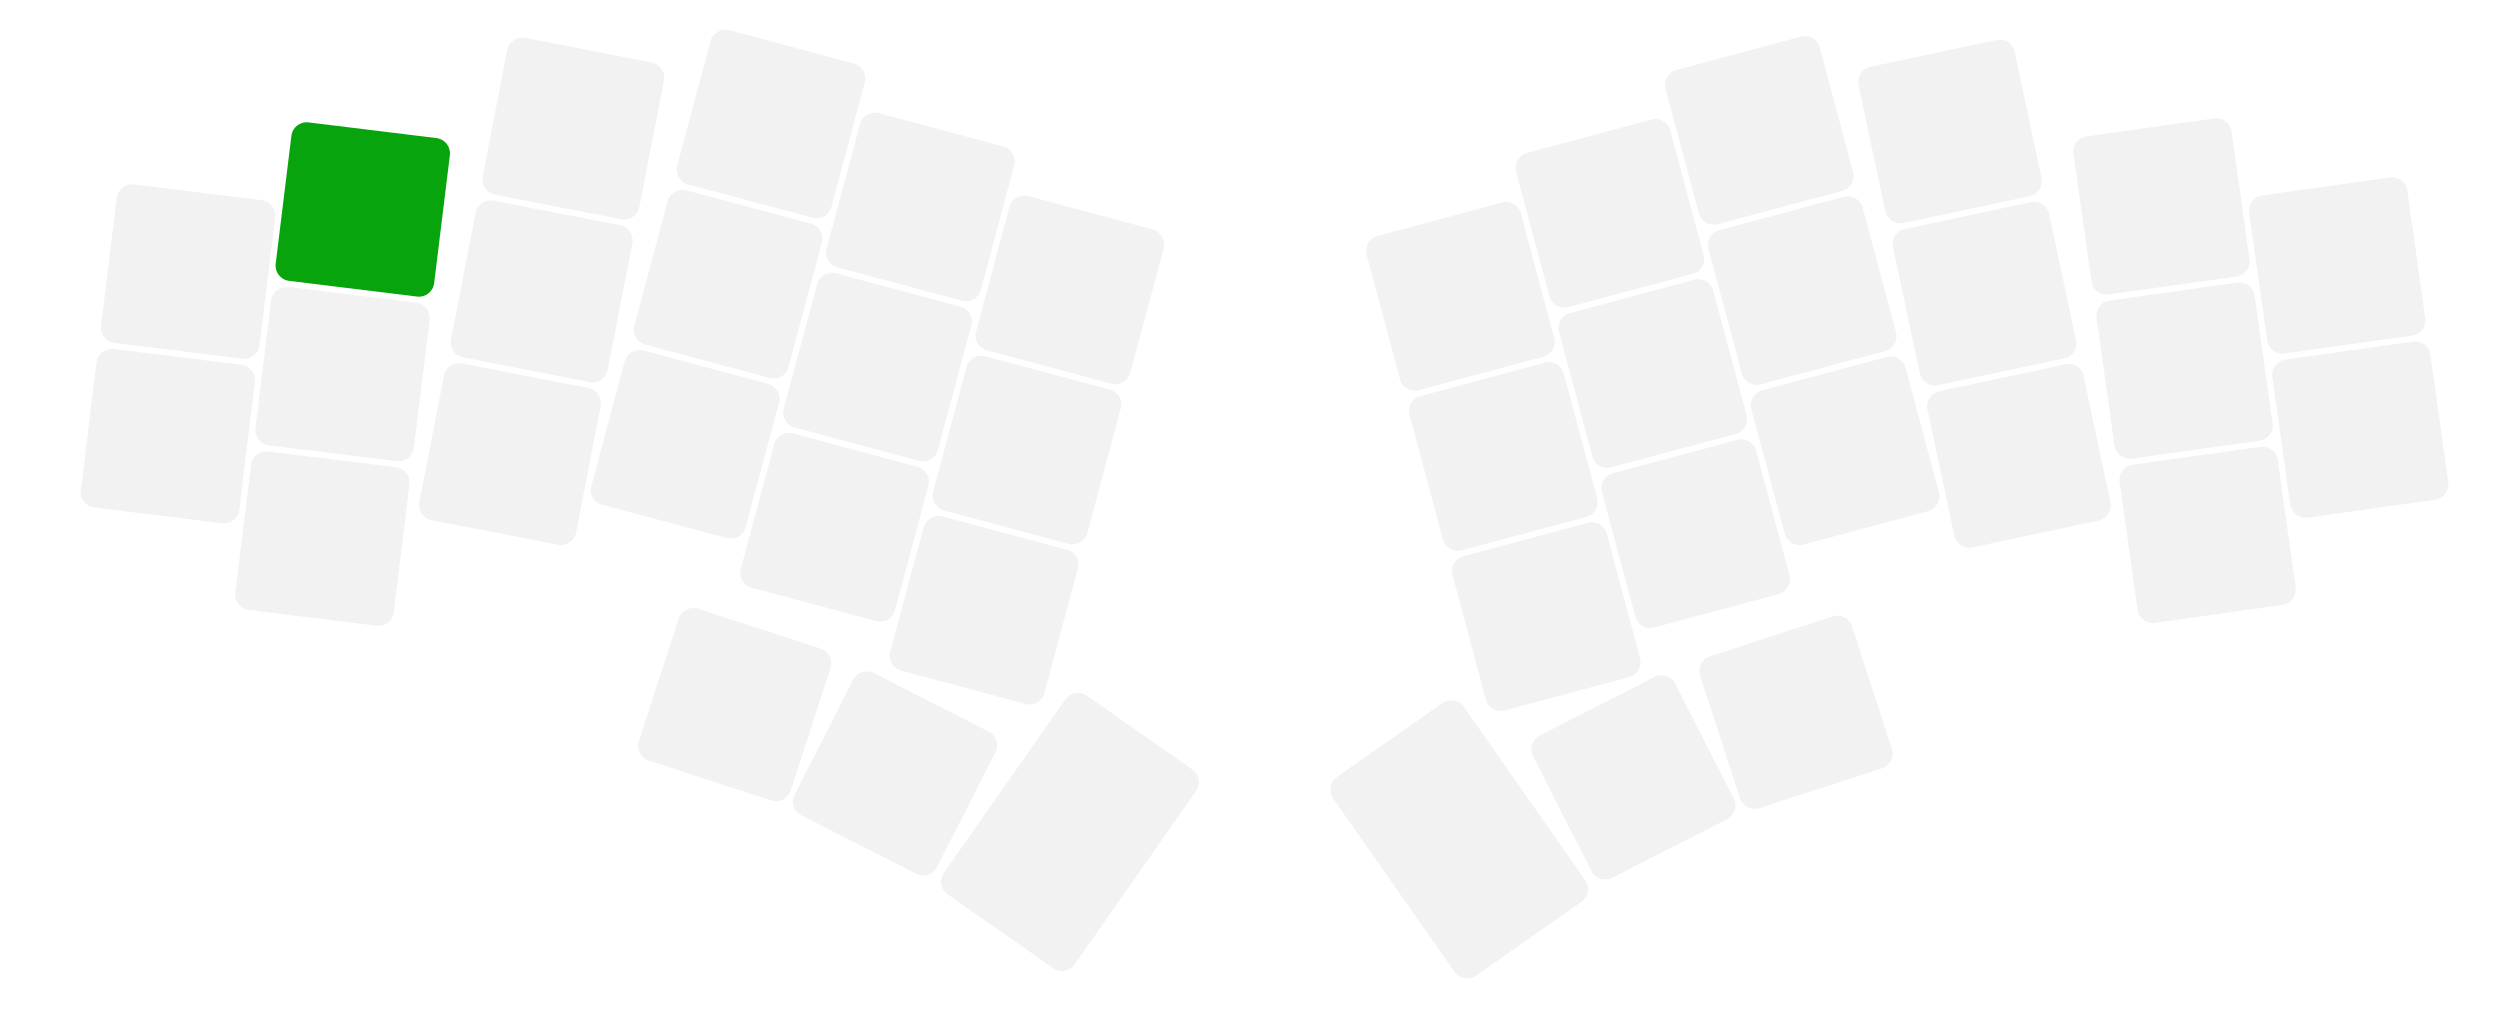
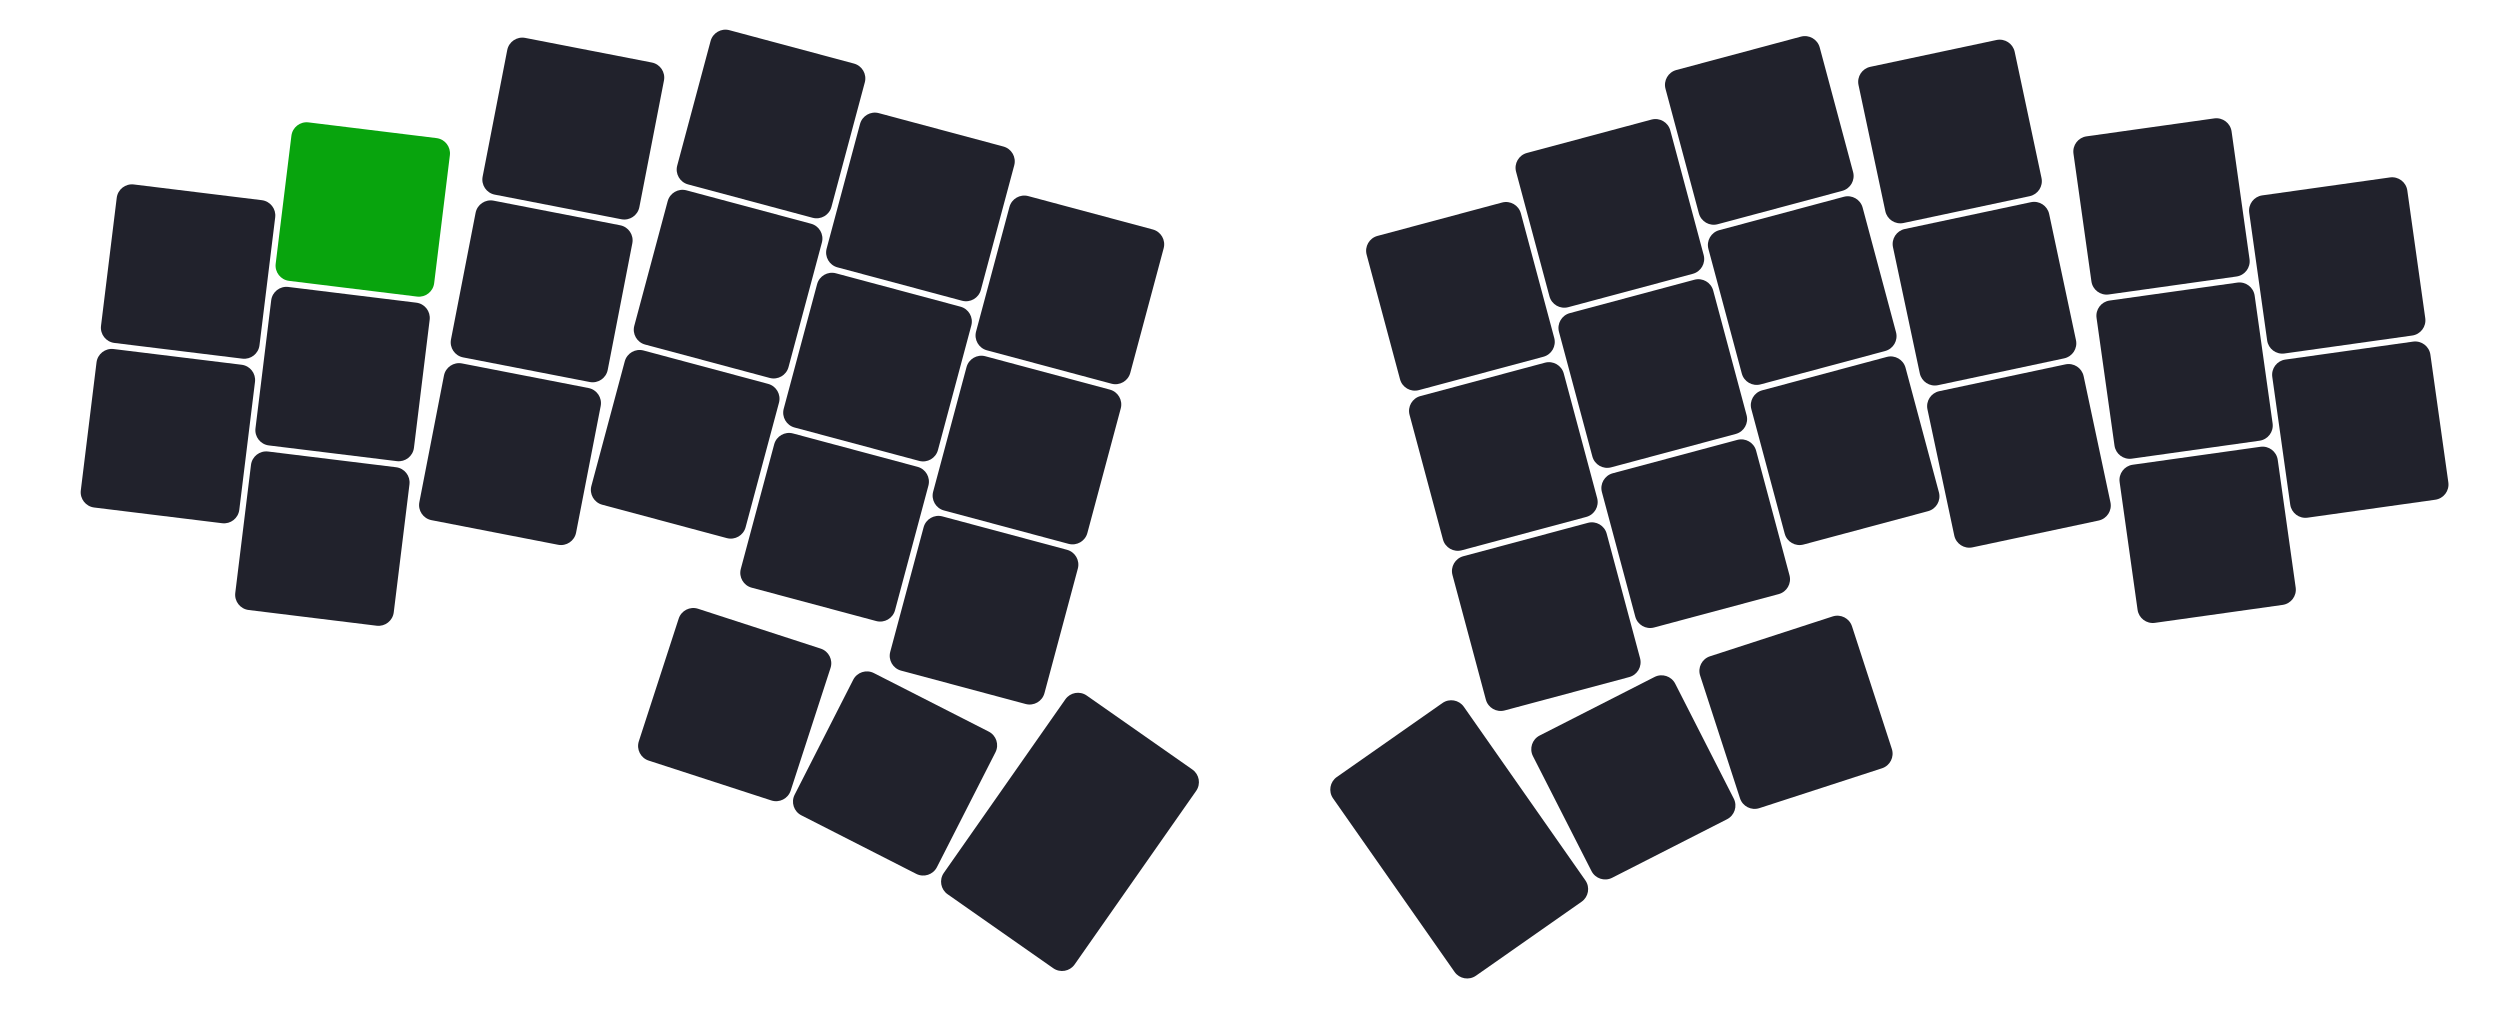
<svg xmlns="http://www.w3.org/2000/svg" xmlns:xlink="http://www.w3.org/1999/xlink" width="814.204px" height="337.029px" viewBox="0 0 814.204 337.029" version="1.1" id="svg5153">
  <style type="text/css" id="style4877">
    .keycap .border { stroke: black; stroke-width: 2; }
    .keycap .inner.border { stroke: rgba(0,0,0,.1); }
    </style>
  <defs id="defs4905">
    <linearGradient id="DCS">
      <stop offset="0%" stop-color="black" stop-opacity="0" id="stop4879" />
      <stop offset="40%" stop-color="black" stop-opacity="0.1" id="stop4881" />
      <stop offset="60%" stop-color="black" stop-opacity="0.1" id="stop4883" />
      <stop offset="100%" stop-color="black" stop-opacity="0" id="stop4885" />
    </linearGradient>
    <linearGradient id="SPACE" x1="0%" x2="0%" y1="0%" y2="100%">
      <stop offset="0%" stop-color="black" stop-opacity="0.1" id="stop4888" />
      <stop offset="20%" stop-color="black" stop-opacity="0.0" id="stop4890" />
      <stop offset="40%" stop-color="black" stop-opacity="0.0" id="stop4892" />
      <stop offset="100%" stop-color="black" stop-opacity="0.1" id="stop4894" />
    </linearGradient>
    <radialGradient id="DSA">
      <stop offset="0%" stop-color="black" stop-opacity="0.1" id="stop4897" />
      <stop offset="10%" stop-color="black" stop-opacity="0.1" id="stop4899" />
      <stop offset="100%" stop-color="black" stop-opacity="0" id="stop4901" />
    </radialGradient>
    <radialGradient id="SA" xlink:href="#DSA" />
  </defs>
  <g transform="translate(10,10)" id="g5151">
    <g transform="translate(5,5)" id="g5149">
      <g class="ghosted  keycap" transform="rotate(7 245.7 0)" id="g4913" style="fill:#08a40d;fill-opacity:1;stroke:none">
        <rect x="84.7" y="44.2" width="52" height="52" rx="5" fill="#cccccc" class="outer border" id="rect4909" style="fill:#08a40d;fill-opacity:1;stroke:none" />
      </g>
-       <g class="ghosted  keycap" transform="rotate(7 245.7 0)" id="g4919" style="fill:#f2f2f2;fill-opacity:1;stroke:none">
-         <rect x="30.7" y="71.2" width="52" height="52" rx="5" fill="#cccccc" class="outer border" id="rect4915" style="display:inline;fill:#f2f2f2;fill-opacity:1;stroke:none" />
+       <g class="ghosted  keycap" transform="rotate(7 245.7 0)" id="g4919" style="fill:#21222c;fill-opacity:1;stroke:none">
+         <rect x="30.7" y="71.2" width="52" height="52" rx="5" fill="#cccccc" class="outer border" id="rect4915" style="display:inline;fill:#21222c;fill-opacity:1;stroke:none" />
      </g>
-       <g class="ghosted  keycap" transform="rotate(7 245.7 0)" id="g4925" style="fill:#f2f2f2;fill-opacity:1;stroke:none">
-         <rect x="84.7" y="98.2" width="52" height="52" rx="5" fill="#cccccc" class="outer border" id="rect4921" style="fill:#f2f2f2;fill-opacity:1;stroke:none" />
+       <g class="ghosted  keycap" transform="rotate(7 245.7 0)" id="g4925" style="fill:#21222c;fill-opacity:1;stroke:none">
+         <rect x="84.7" y="98.2" width="52" height="52" rx="5" fill="#cccccc" class="outer border" id="rect4921" style="fill:#21222c;fill-opacity:1;stroke:none" />
      </g>
-       <g class="ghosted  keycap" transform="rotate(7 245.7 0)" id="g4931" style="fill:#f2f2f2;fill-opacity:1;stroke:none">
-         <rect x="30.7" y="125.2" width="52" height="52" rx="5" fill="#cccccc" class="outer border" id="rect4927" style="fill:#f2f2f2;fill-opacity:1;stroke:none" />
+       <g class="ghosted  keycap" transform="rotate(7 245.7 0)" id="g4931" style="fill:#21222c;fill-opacity:1;stroke:none">
+         <rect x="30.7" y="125.2" width="52" height="52" rx="5" fill="#cccccc" class="outer border" id="rect4927" style="fill:#21222c;fill-opacity:1;stroke:none" />
      </g>
-       <g class="ghosted  keycap" transform="rotate(7 245.7 0)" id="g4937" style="fill:#f2f2f2;fill-opacity:1;stroke:none">
-         <rect x="84.7" y="152.2" width="52" height="52" rx="5" fill="#cccccc" class="outer border" id="rect4933" style="fill:#f2f2f2;fill-opacity:1;stroke:none" />
+       <g class="ghosted  keycap" transform="rotate(7 245.7 0)" id="g4937" style="fill:#21222c;fill-opacity:1;stroke:none">
+         <rect x="84.7" y="152.2" width="52" height="52" rx="5" fill="#cccccc" class="outer border" id="rect4933" style="fill:#21222c;fill-opacity:1;stroke:none" />
      </g>
-       <g class="ghosted  keycap" transform="rotate(11 245.7 0)" id="g4943" style="fill:#f2f2f2;fill-opacity:1;stroke:none">
-         <rect x="152.2" y="14.5" width="52" height="52" rx="5" fill="#cccccc" class="outer border" id="rect4939" style="fill:#f2f2f2;fill-opacity:1;stroke:none" />
+       <g class="ghosted  keycap" transform="rotate(11 245.7 0)" id="g4943" style="fill:#21222c;fill-opacity:1;stroke:none">
+         <rect x="152.2" y="14.5" width="52" height="52" rx="5" fill="#cccccc" class="outer border" id="rect4939" style="fill:#21222c;fill-opacity:1;stroke:none" />
      </g>
-       <g class="ghosted  keycap" transform="rotate(11 245.7 0)" id="g4949" style="fill:#f2f2f2;fill-opacity:1;stroke:none">
-         <rect x="152.2" y="68.5" width="52" height="52" rx="5" fill="#cccccc" class="outer border" id="rect4945" style="fill:#f2f2f2;fill-opacity:1;stroke:none" />
+       <g class="ghosted  keycap" transform="rotate(11 245.7 0)" id="g4949" style="fill:#21222c;fill-opacity:1;stroke:none">
+         <rect x="152.2" y="68.5" width="52" height="52" rx="5" fill="#cccccc" class="outer border" id="rect4945" style="fill:#21222c;fill-opacity:1;stroke:none" />
      </g>
-       <g class="ghosted  keycap" transform="rotate(11 245.7 0)" id="g4955" style="fill:#f2f2f2;fill-opacity:1;stroke:none">
-         <rect x="152.2" y="122.5" width="52" height="52" rx="5" fill="#cccccc" class="outer border" id="rect4951" style="fill:#f2f2f2;fill-opacity:1;stroke:none" />
+       <g class="ghosted  keycap" transform="rotate(11 245.7 0)" id="g4955" style="fill:#21222c;fill-opacity:1;stroke:none">
+         <rect x="152.2" y="122.5" width="52" height="52" rx="5" fill="#cccccc" class="outer border" id="rect4951" style="fill:#21222c;fill-opacity:1;stroke:none" />
      </g>
-       <g class="ghosted  keycap" transform="rotate(15 245.7 0)" id="g4961" style="fill:#f2f2f2;fill-opacity:1;stroke:none">
-         <rect x="217" y="1" width="52" height="52" rx="5" fill="#cccccc" class="outer border" id="rect4957" style="fill:#f2f2f2;fill-opacity:1;stroke:none" />
+       <g class="ghosted  keycap" transform="rotate(15 245.7 0)" id="g4961" style="fill:#21222c;fill-opacity:1;stroke:none">
+         <rect x="217" y="1" width="52" height="52" rx="5" fill="#cccccc" class="outer border" id="rect4957" style="fill:#21222c;fill-opacity:1;stroke:none" />
      </g>
-       <g class="ghosted  keycap" transform="rotate(15 245.7 0)" id="g4967" style="fill:#f2f2f2;fill-opacity:1;stroke:none">
-         <rect x="271" y="14.5" width="52" height="52" rx="5" fill="#cccccc" class="outer border" id="rect4963" style="fill:#f2f2f2;fill-opacity:1;stroke:none" />
+       <g class="ghosted  keycap" transform="rotate(15 245.7 0)" id="g4967" style="fill:#21222c;fill-opacity:1;stroke:none">
+         <rect x="271" y="14.5" width="52" height="52" rx="5" fill="#cccccc" class="outer border" id="rect4963" style="fill:#21222c;fill-opacity:1;stroke:none" />
      </g>
-       <g class="ghosted  keycap" transform="rotate(15 245.7 0)" id="g4973" style="fill:#f2f2f2;fill-opacity:1;stroke:none">
-         <rect x="325" y="28" width="52" height="52" rx="5" fill="#cccccc" class="outer border" id="rect4969" style="fill:#f2f2f2;fill-opacity:1;stroke:none" />
+       <g class="ghosted  keycap" transform="rotate(15 245.7 0)" id="g4973" style="fill:#21222c;fill-opacity:1;stroke:none">
+         <rect x="325" y="28" width="52" height="52" rx="5" fill="#cccccc" class="outer border" id="rect4969" style="fill:#21222c;fill-opacity:1;stroke:none" />
      </g>
-       <g class="ghosted  keycap" transform="rotate(15 245.7 0)" id="g4979" style="fill:#f2f2f2;fill-opacity:1;stroke:none">
-         <rect x="217" y="55" width="52" height="52" rx="5" fill="#cccccc" class="outer border" id="rect4975" style="fill:#f2f2f2;fill-opacity:1;stroke:none" />
+       <g class="ghosted  keycap" transform="rotate(15 245.7 0)" id="g4979" style="fill:#21222c;fill-opacity:1;stroke:none">
+         <rect x="217" y="55" width="52" height="52" rx="5" fill="#cccccc" class="outer border" id="rect4975" style="fill:#21222c;fill-opacity:1;stroke:none" />
      </g>
-       <g class="ghosted  keycap" transform="rotate(15 245.7 0)" id="g4985" style="fill:#f2f2f2;fill-opacity:1;stroke:none">
-         <rect x="271" y="68.5" width="52" height="52" rx="5" fill="#cccccc" class="outer border" id="rect4981" style="fill:#f2f2f2;fill-opacity:1;stroke:none" />
+       <g class="ghosted  keycap" transform="rotate(15 245.7 0)" id="g4985" style="fill:#21222c;fill-opacity:1;stroke:none">
+         <rect x="271" y="68.5" width="52" height="52" rx="5" fill="#cccccc" class="outer border" id="rect4981" style="fill:#21222c;fill-opacity:1;stroke:none" />
      </g>
-       <g class="ghosted  keycap" transform="rotate(15 245.7 0)" id="g4991" style="fill:#f2f2f2;fill-opacity:1;stroke:none">
-         <rect x="325" y="82" width="52" height="52" rx="5" fill="#cccccc" class="outer border" id="rect4987" style="fill:#f2f2f2;fill-opacity:1;stroke:none" />
+       <g class="ghosted  keycap" transform="rotate(15 245.7 0)" id="g4991" style="fill:#21222c;fill-opacity:1;stroke:none">
+         <rect x="325" y="82" width="52" height="52" rx="5" fill="#cccccc" class="outer border" id="rect4987" style="fill:#21222c;fill-opacity:1;stroke:none" />
      </g>
-       <g class="ghosted  keycap" transform="rotate(15 245.7 0)" id="g4997" style="fill:#f2f2f2;fill-opacity:1;stroke:none">
-         <rect x="217" y="109" width="52" height="52" rx="5" fill="#cccccc" class="outer border" id="rect4993" style="fill:#f2f2f2;fill-opacity:1;stroke:none" />
+       <g class="ghosted  keycap" transform="rotate(15 245.7 0)" id="g4997" style="fill:#21222c;fill-opacity:1;stroke:none">
+         <rect x="217" y="109" width="52" height="52" rx="5" fill="#cccccc" class="outer border" id="rect4993" style="fill:#21222c;fill-opacity:1;stroke:none" />
      </g>
-       <g class="ghosted  keycap" transform="rotate(15 245.7 0)" id="g5003" style="fill:#f2f2f2;fill-opacity:1;stroke:none">
-         <rect x="271" y="122.5" width="52" height="52" rx="5" fill="#cccccc" class="outer border" id="rect4999" style="fill:#f2f2f2;fill-opacity:1;stroke:none" />
+       <g class="ghosted  keycap" transform="rotate(15 245.7 0)" id="g5003" style="fill:#21222c;fill-opacity:1;stroke:none">
+         <rect x="271" y="122.5" width="52" height="52" rx="5" fill="#cccccc" class="outer border" id="rect4999" style="fill:#21222c;fill-opacity:1;stroke:none" />
      </g>
-       <g class="ghosted  keycap" transform="rotate(15 245.7 0)" id="g5009" style="fill:#f2f2f2;fill-opacity:1;stroke:none">
-         <rect x="325" y="136" width="52" height="52" rx="5" fill="#cccccc" class="outer border" id="rect5005" style="fill:#f2f2f2;fill-opacity:1;stroke:none" />
+       <g class="ghosted  keycap" transform="rotate(15 245.7 0)" id="g5009" style="fill:#21222c;fill-opacity:1;stroke:none">
+         <rect x="325" y="136" width="52" height="52" rx="5" fill="#cccccc" class="outer border" id="rect5005" style="fill:#21222c;fill-opacity:1;stroke:none" />
      </g>
-       <g class="ghosted  keycap" transform="rotate(18 245.7 0)" id="g5015" style="fill:#f2f2f2;fill-opacity:1;stroke:none">
-         <rect x="265.6" y="184.6" width="52" height="52" rx="5" fill="#cccccc" class="outer border" id="rect5011" style="fill:#f2f2f2;fill-opacity:1;stroke:none" />
+       <g class="ghosted  keycap" transform="rotate(18 245.7 0)" id="g5015" style="fill:#21222c;fill-opacity:1;stroke:none">
+         <rect x="265.6" y="184.6" width="52" height="52" rx="5" fill="#cccccc" class="outer border" id="rect5011" style="fill:#21222c;fill-opacity:1;stroke:none" />
      </g>
-       <g class="ghosted  keycap" transform="rotate(27 245.7 0)" id="g5021" style="fill:#f2f2f2;fill-opacity:1;stroke:none">
-         <rect x="354.7" y="171.1" width="52" height="52" rx="5" fill="#cccccc" class="outer border" id="rect5017" style="fill:#f2f2f2;fill-opacity:1;stroke:none" />
+       <g class="ghosted  keycap" transform="rotate(27 245.7 0)" id="g5021" style="fill:#21222c;fill-opacity:1;stroke:none">
+         <rect x="354.7" y="171.1" width="52" height="52" rx="5" fill="#cccccc" class="outer border" id="rect5017" style="fill:#21222c;fill-opacity:1;stroke:none" />
      </g>
-       <g class="ghosted  keycap" transform="rotate(35 245.7 0)" id="g5027" style="fill:#f2f2f2;fill-opacity:1;stroke:none">
-         <rect x="438.4" y="119.8" width="52" height="79" rx="5" fill="#cccccc" class="outer border" id="rect5023" style="fill:#f2f2f2;fill-opacity:1;stroke:none" />
+       <g class="ghosted  keycap" transform="rotate(35 245.7 0)" id="g5027" style="fill:#21222c;fill-opacity:1;stroke:none">
+         <rect x="438.4" y="119.8" width="52" height="79" rx="5" fill="#cccccc" class="outer border" id="rect5023" style="fill:#21222c;fill-opacity:1;stroke:none" />
      </g>
-       <g class="ghosted  keycap" transform="rotate(-35 556.2 0)" id="g5033" style="fill:#f2f2f2;fill-opacity:1;stroke:none">
-         <rect x="303.4" y="117.1" width="52" height="79" rx="5" fill="#cccccc" class="outer border" id="rect5029" style="fill:#f2f2f2;fill-opacity:1;stroke:none" />
+       <g class="ghosted  keycap" transform="rotate(-35 556.2 0)" id="g5033" style="fill:#21222c;fill-opacity:1;stroke:none">
+         <rect x="303.4" y="117.1" width="52" height="79" rx="5" fill="#cccccc" class="outer border" id="rect5029" style="fill:#21222c;fill-opacity:1;stroke:none" />
      </g>
-       <g class="ghosted  keycap" transform="rotate(-27 556.2 0)" id="g5039" style="fill:#f2f2f2;fill-opacity:1;stroke:none">
-         <rect x="387.1" y="168.4" width="52" height="52" rx="5" fill="#cccccc" class="outer border" id="rect5035" style="fill:#f2f2f2;fill-opacity:1;stroke:none" />
+       <g class="ghosted  keycap" transform="rotate(-27 556.2 0)" id="g5039" style="fill:#21222c;fill-opacity:1;stroke:none">
+         <rect x="387.1" y="168.4" width="52" height="52" rx="5" fill="#cccccc" class="outer border" id="rect5035" style="fill:#21222c;fill-opacity:1;stroke:none" />
      </g>
-       <g class="ghosted  keycap" transform="rotate(-18 556.2 0)" id="g5045" style="fill:#f2f2f2;fill-opacity:1;stroke:none">
-         <rect x="476.2" y="184.6" width="52" height="52" rx="5" fill="#cccccc" class="outer border" id="rect5041" style="fill:#f2f2f2;fill-opacity:1;stroke:none" />
+       <g class="ghosted  keycap" transform="rotate(-18 556.2 0)" id="g5045" style="fill:#21222c;fill-opacity:1;stroke:none">
+         <rect x="476.2" y="184.6" width="52" height="52" rx="5" fill="#cccccc" class="outer border" id="rect5041" style="fill:#21222c;fill-opacity:1;stroke:none" />
      </g>
-       <g class="ghosted  keycap" transform="rotate(-15 556.2 0)" id="g5051" style="fill:#f2f2f2;fill-opacity:1;stroke:none">
-         <rect x="524.8" y="1" width="52" height="52" rx="5" fill="#cccccc" class="outer border" id="rect5047" style="fill:#f2f2f2;fill-opacity:1;stroke:none" />
+       <g class="ghosted  keycap" transform="rotate(-15 556.2 0)" id="g5051" style="fill:#21222c;fill-opacity:1;stroke:none">
+         <rect x="524.8" y="1" width="52" height="52" rx="5" fill="#cccccc" class="outer border" id="rect5047" style="fill:#21222c;fill-opacity:1;stroke:none" />
      </g>
-       <g class="ghosted  keycap" transform="rotate(-15 556.2 0)" id="g5057" style="fill:#f2f2f2;fill-opacity:1;stroke:none">
-         <rect x="470.8" y="14.5" width="52" height="52" rx="5" fill="#cccccc" class="outer border" id="rect5053" style="fill:#f2f2f2;fill-opacity:1;stroke:none" />
+       <g class="ghosted  keycap" transform="rotate(-15 556.2 0)" id="g5057" style="fill:#21222c;fill-opacity:1;stroke:none">
+         <rect x="470.8" y="14.5" width="52" height="52" rx="5" fill="#cccccc" class="outer border" id="rect5053" style="fill:#21222c;fill-opacity:1;stroke:none" />
      </g>
-       <g class="ghosted  keycap" transform="rotate(-15 556.2 0)" id="g5063" style="fill:#f2f2f2;fill-opacity:1;stroke:none">
-         <rect x="416.8" y="28" width="52" height="52" rx="5" fill="#cccccc" class="outer border" id="rect5059" style="fill:#f2f2f2;fill-opacity:1;stroke:none" />
+       <g class="ghosted  keycap" transform="rotate(-15 556.2 0)" id="g5063" style="fill:#21222c;fill-opacity:1;stroke:none">
+         <rect x="416.8" y="28" width="52" height="52" rx="5" fill="#cccccc" class="outer border" id="rect5059" style="fill:#21222c;fill-opacity:1;stroke:none" />
      </g>
-       <g class="ghosted  keycap" transform="rotate(-15 556.2 0)" id="g5069" style="fill:#f2f2f2;fill-opacity:1;stroke:none">
-         <rect x="524.8" y="55" width="52" height="52" rx="5" fill="#cccccc" class="outer border" id="rect5065" style="fill:#f2f2f2;fill-opacity:1;stroke:none" />
+       <g class="ghosted  keycap" transform="rotate(-15 556.2 0)" id="g5069" style="fill:#21222c;fill-opacity:1;stroke:none">
+         <rect x="524.8" y="55" width="52" height="52" rx="5" fill="#cccccc" class="outer border" id="rect5065" style="fill:#21222c;fill-opacity:1;stroke:none" />
      </g>
-       <g class="ghosted  keycap" transform="rotate(-15 556.2 0)" id="g5075" style="fill:#f2f2f2;fill-opacity:1;stroke:none">
-         <rect x="470.8" y="68.5" width="52" height="52" rx="5" fill="#cccccc" class="outer border" id="rect5071" style="fill:#f2f2f2;fill-opacity:1;stroke:none" />
+       <g class="ghosted  keycap" transform="rotate(-15 556.2 0)" id="g5075" style="fill:#21222c;fill-opacity:1;stroke:none">
+         <rect x="470.8" y="68.5" width="52" height="52" rx="5" fill="#cccccc" class="outer border" id="rect5071" style="fill:#21222c;fill-opacity:1;stroke:none" />
      </g>
-       <g class="ghosted  keycap" transform="rotate(-15 556.2 0)" id="g5081" style="fill:#f2f2f2;fill-opacity:1;stroke:none">
-         <rect x="416.8" y="82" width="52" height="52" rx="5" fill="#cccccc" class="outer border" id="rect5077" style="fill:#f2f2f2;fill-opacity:1;stroke:none" />
+       <g class="ghosted  keycap" transform="rotate(-15 556.2 0)" id="g5081" style="fill:#21222c;fill-opacity:1;stroke:none">
+         <rect x="416.8" y="82" width="52" height="52" rx="5" fill="#cccccc" class="outer border" id="rect5077" style="fill:#21222c;fill-opacity:1;stroke:none" />
      </g>
-       <g class="ghosted  keycap" transform="rotate(-15 556.2 0)" id="g5087" style="fill:#f2f2f2;fill-opacity:1;stroke:none">
-         <rect x="524.8" y="109" width="52" height="52" rx="5" fill="#cccccc" class="outer border" id="rect5083" style="fill:#f2f2f2;fill-opacity:1;stroke:none" />
+       <g class="ghosted  keycap" transform="rotate(-15 556.2 0)" id="g5087" style="fill:#21222c;fill-opacity:1;stroke:none">
+         <rect x="524.8" y="109" width="52" height="52" rx="5" fill="#cccccc" class="outer border" id="rect5083" style="fill:#21222c;fill-opacity:1;stroke:none" />
      </g>
-       <g class="ghosted  keycap" transform="rotate(-15 556.2 0)" id="g5093" style="fill:#f2f2f2;fill-opacity:1;stroke:none">
-         <rect x="470.8" y="122.5" width="52" height="52" rx="5" fill="#cccccc" class="outer border" id="rect5089" style="fill:#f2f2f2;fill-opacity:1;stroke:none" />
+       <g class="ghosted  keycap" transform="rotate(-15 556.2 0)" id="g5093" style="fill:#21222c;fill-opacity:1;stroke:none">
+         <rect x="470.8" y="122.5" width="52" height="52" rx="5" fill="#cccccc" class="outer border" id="rect5089" style="fill:#21222c;fill-opacity:1;stroke:none" />
      </g>
-       <g class="ghosted  keycap" transform="rotate(-15 556.2 0)" id="g5099" style="fill:#f2f2f2;fill-opacity:1;stroke:none">
-         <rect x="416.8" y="136" width="52" height="52" rx="5" fill="#cccccc" class="outer border" id="rect5095" style="fill:#f2f2f2;fill-opacity:1;stroke:none" />
+       <g class="ghosted  keycap" transform="rotate(-15 556.2 0)" id="g5099" style="fill:#21222c;fill-opacity:1;stroke:none">
+         <rect x="416.8" y="136" width="52" height="52" rx="5" fill="#cccccc" class="outer border" id="rect5095" style="fill:#21222c;fill-opacity:1;stroke:none" />
      </g>
-       <g class="ghosted  keycap" transform="rotate(-12 556.2 0)" id="g5105" style="fill:#f2f2f2;fill-opacity:1;stroke:none">
-         <rect x="586.9" y="14.5" width="52" height="52" rx="5" fill="#cccccc" class="outer border" id="rect5101" style="fill:#f2f2f2;fill-opacity:1;stroke:none" />
+       <g class="ghosted  keycap" transform="rotate(-12 556.2 0)" id="g5105" style="fill:#21222c;fill-opacity:1;stroke:none">
+         <rect x="586.9" y="14.5" width="52" height="52" rx="5" fill="#cccccc" class="outer border" id="rect5101" style="fill:#21222c;fill-opacity:1;stroke:none" />
      </g>
-       <g class="ghosted  keycap" transform="rotate(-12 556.2 0)" id="g5111" style="fill:#f2f2f2;fill-opacity:1;stroke:none">
-         <rect x="586.9" y="68.5" width="52" height="52" rx="5" fill="#cccccc" class="outer border" id="rect5107" style="fill:#f2f2f2;fill-opacity:1;stroke:none" />
+       <g class="ghosted  keycap" transform="rotate(-12 556.2 0)" id="g5111" style="fill:#21222c;fill-opacity:1;stroke:none">
+         <rect x="586.9" y="68.5" width="52" height="52" rx="5" fill="#cccccc" class="outer border" id="rect5107" style="fill:#21222c;fill-opacity:1;stroke:none" />
      </g>
-       <g class="ghosted  keycap" transform="rotate(-12 556.2 0)" id="g5117" style="fill:#f2f2f2;fill-opacity:1;stroke:none">
-         <rect x="586.9" y="122.5" width="52" height="52" rx="5" fill="#cccccc" class="outer border" id="rect5113" style="fill:#f2f2f2;fill-opacity:1;stroke:none" />
+       <g class="ghosted  keycap" transform="rotate(-12 556.2 0)" id="g5117" style="fill:#21222c;fill-opacity:1;stroke:none">
+         <rect x="586.9" y="122.5" width="52" height="52" rx="5" fill="#cccccc" class="outer border" id="rect5113" style="fill:#21222c;fill-opacity:1;stroke:none" />
      </g>
-       <g class="ghosted  keycap" transform="rotate(-8 556.2 0)" id="g5123" style="fill:#f2f2f2;fill-opacity:1;stroke:none">
-         <rect x="654.4" y="44.2" width="52" height="52" rx="5" fill="#cccccc" class="outer border" id="rect5119" style="fill:#f2f2f2;fill-opacity:1;stroke:none" />
+       <g class="ghosted  keycap" transform="rotate(-8 556.2 0)" id="g5123" style="fill:#21222c;fill-opacity:1;stroke:none">
+         <rect x="654.4" y="44.2" width="52" height="52" rx="5" fill="#cccccc" class="outer border" id="rect5119" style="fill:#21222c;fill-opacity:1;stroke:none" />
      </g>
-       <g class="ghosted  keycap" transform="rotate(-8 556.2 0)" id="g5129" style="fill:#f2f2f2;fill-opacity:1;stroke:none">
-         <rect x="708.4" y="71.2" width="52" height="52" rx="5" fill="#cccccc" class="outer border" id="rect5125" style="fill:#f2f2f2;fill-opacity:1;stroke:none" />
+       <g class="ghosted  keycap" transform="rotate(-8 556.2 0)" id="g5129" style="fill:#21222c;fill-opacity:1;stroke:none">
+         <rect x="708.4" y="71.2" width="52" height="52" rx="5" fill="#cccccc" class="outer border" id="rect5125" style="fill:#21222c;fill-opacity:1;stroke:none" />
      </g>
-       <g class="ghosted  keycap" transform="rotate(-8 556.2 0)" id="g5135" style="fill:#f2f2f2;fill-opacity:1;stroke:none">
-         <rect x="654.4" y="98.2" width="52" height="52" rx="5" fill="#cccccc" class="outer border" id="rect5131" style="fill:#f2f2f2;fill-opacity:1;stroke:none" />
+       <g class="ghosted  keycap" transform="rotate(-8 556.2 0)" id="g5135" style="fill:#21222c;fill-opacity:1;stroke:none">
+         <rect x="654.4" y="98.2" width="52" height="52" rx="5" fill="#cccccc" class="outer border" id="rect5131" style="fill:#21222c;fill-opacity:1;stroke:none" />
      </g>
-       <g class="ghosted  keycap" transform="rotate(-8 556.2 0)" id="g5141" style="fill:#f2f2f2;fill-opacity:1;stroke:none">
-         <rect x="708.4" y="125.2" width="52" height="52" rx="5" fill="#cccccc" class="outer border" id="rect5137" style="fill:#f2f2f2;fill-opacity:1;stroke:none" />
+       <g class="ghosted  keycap" transform="rotate(-8 556.2 0)" id="g5141" style="fill:#21222c;fill-opacity:1;stroke:none">
+         <rect x="708.4" y="125.2" width="52" height="52" rx="5" fill="#cccccc" class="outer border" id="rect5137" style="fill:#21222c;fill-opacity:1;stroke:none" />
      </g>
-       <g class="ghosted  keycap" transform="rotate(-8 556.2 0)" id="g5147" style="fill:#f2f2f2;fill-opacity:1;stroke:none">
-         <rect x="654.4" y="152.2" width="52" height="52" rx="5" fill="#cccccc" class="outer border" id="rect5143" style="fill:#f2f2f2;fill-opacity:1;stroke:none" />
+       <g class="ghosted  keycap" transform="rotate(-8 556.2 0)" id="g5147" style="fill:#21222c;fill-opacity:1;stroke:none">
+         <rect x="654.4" y="152.2" width="52" height="52" rx="5" fill="#cccccc" class="outer border" id="rect5143" style="fill:#21222c;fill-opacity:1;stroke:none" />
      </g>
    </g>
  </g>
</svg>
